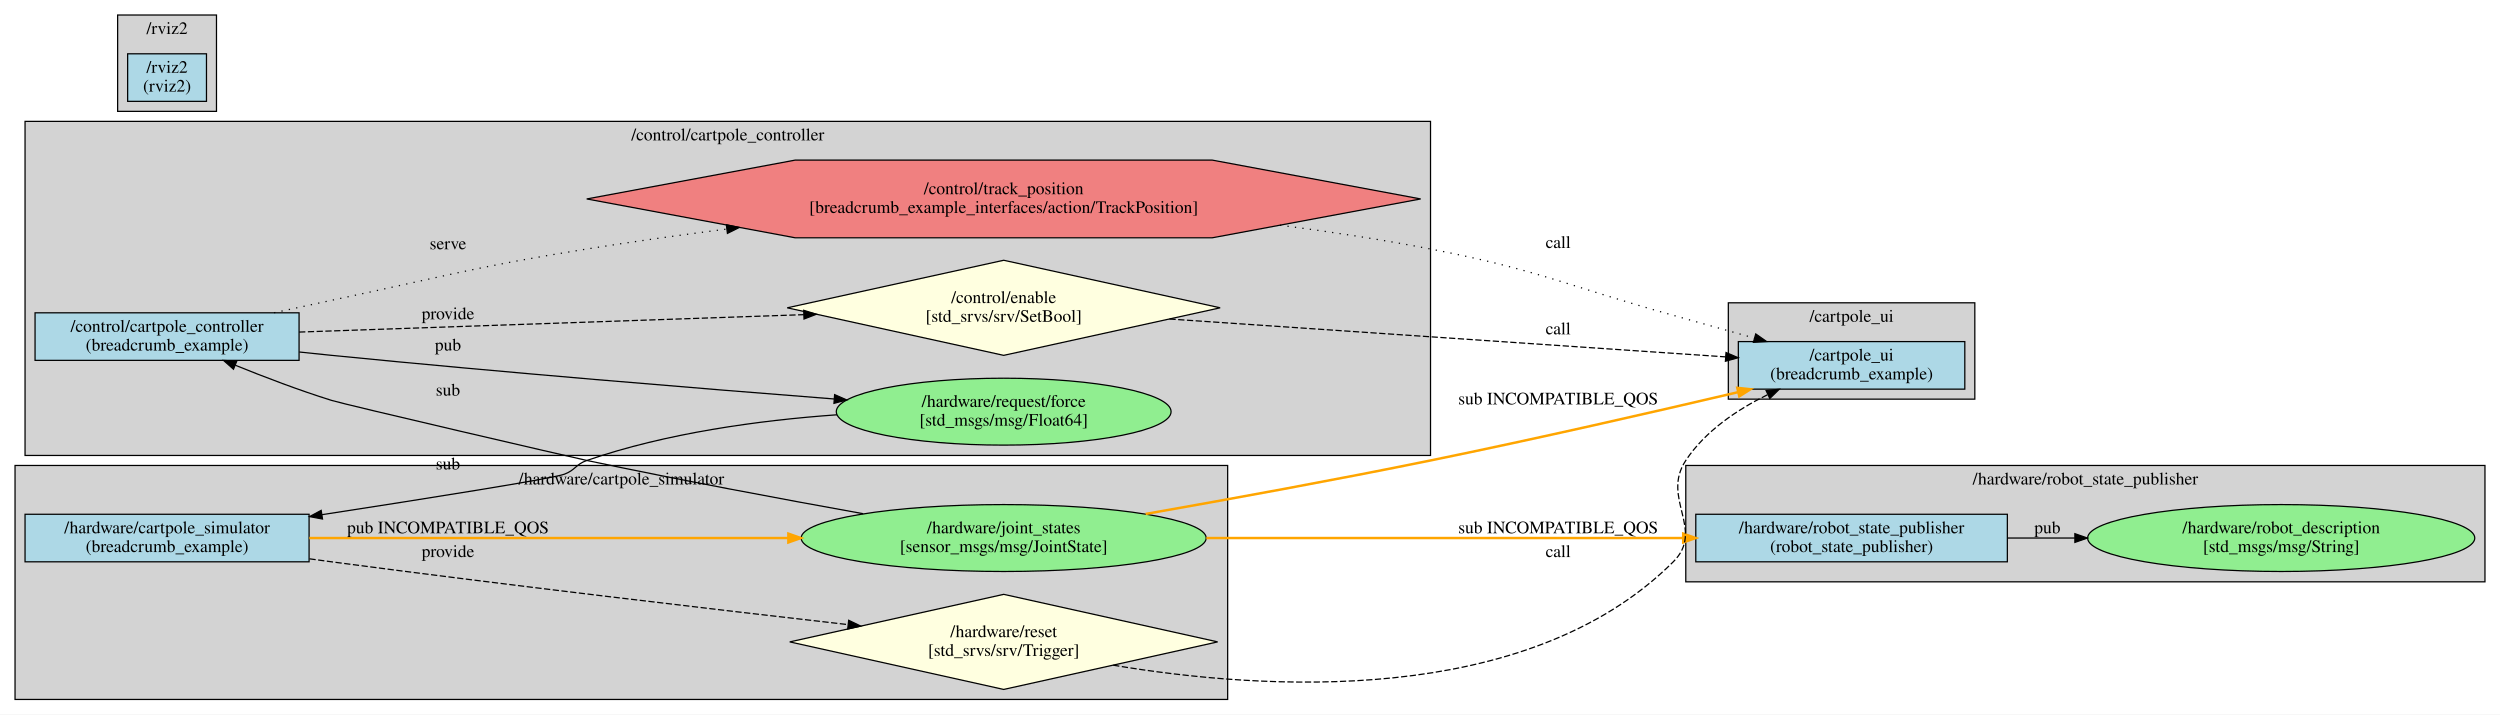
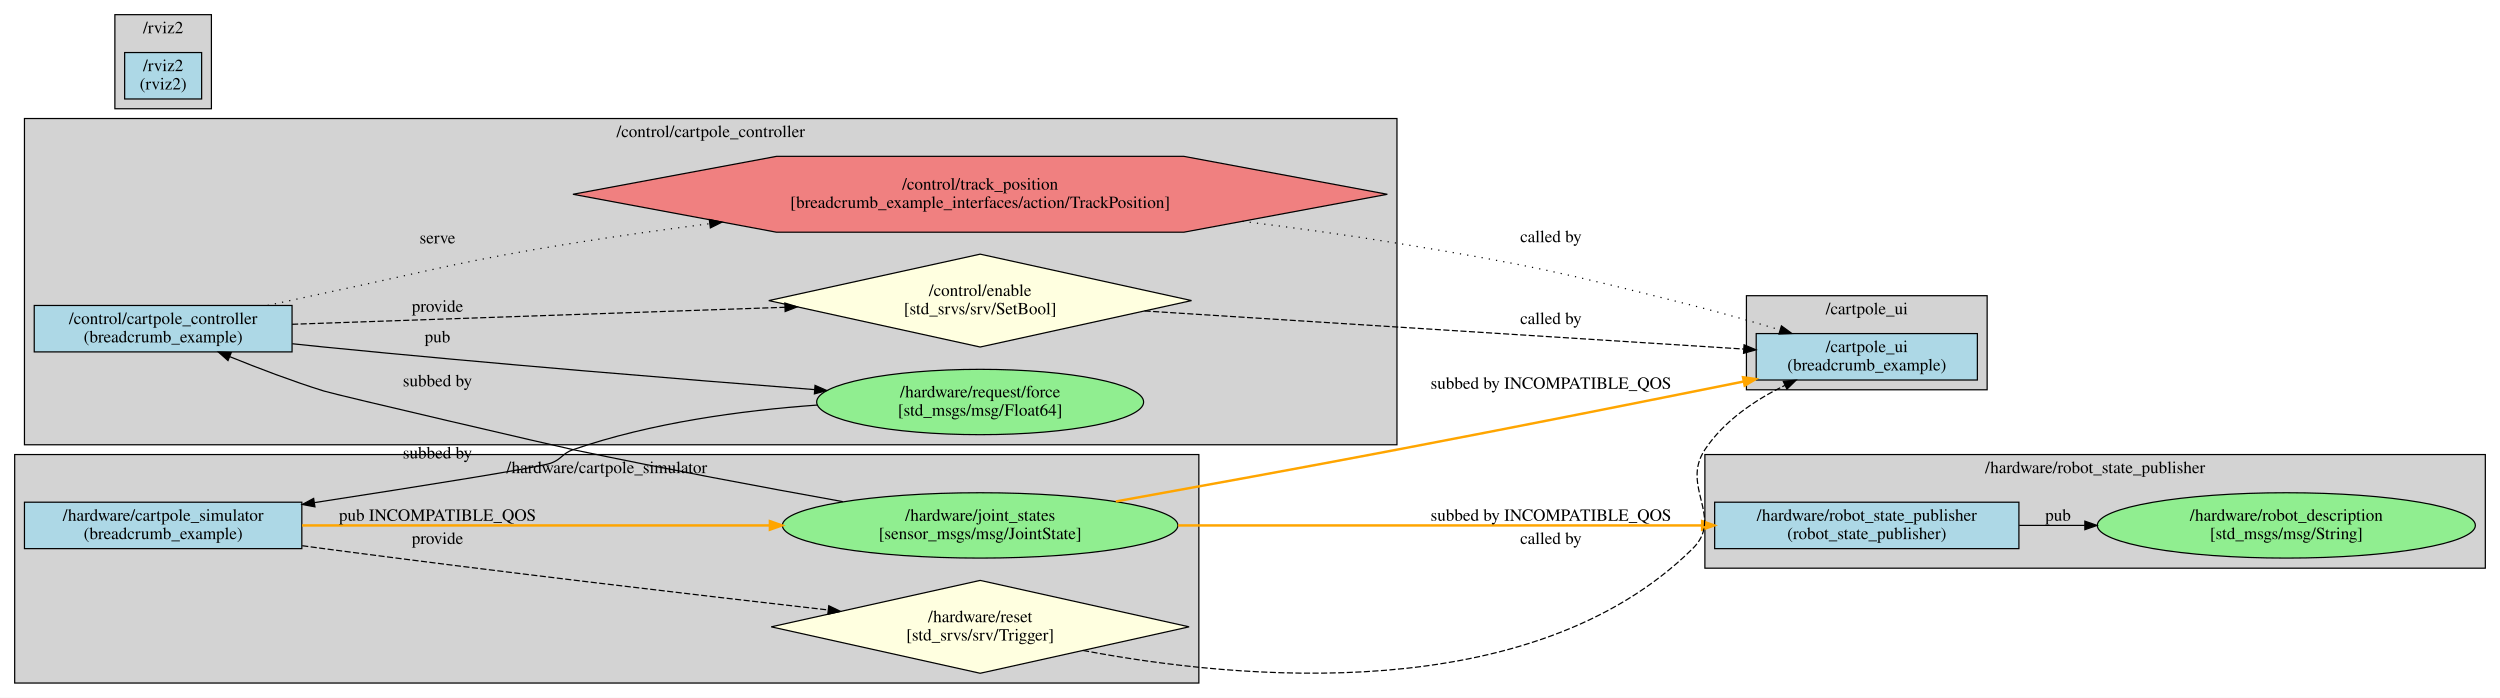
- <svg xmlns="http://www.w3.org/2000/svg" width="1998pt" height="571pt" viewBox="0.00 0.00 1997.97 571.00">
+ <svg xmlns="http://www.w3.org/2000/svg" width="2046pt" height="571pt" viewBox="0.00 0.00 2045.97 571.00">
  <g id="graph0" class="graph" transform="scale(1 1) rotate(0) translate(4 567)">
-     <polygon fill="white" stroke="transparent" points="-4,4 -4,-567 1993.97,-567 1993.97,4 -4,4" />
+     <polygon fill="white" stroke="transparent" points="-4,4 -4,-567 2041.97,-567 2041.97,4 -4,4" />
    <g id="clust1" class="cluster">
-       <polygon fill="lightgrey" stroke="black" points="1377.26,-248 1377.26,-325 1574.26,-325 1574.26,-248 1377.26,-248" />
-       <text text-anchor="middle" x="1475.76" y="-309.8" font-family="Times,serif" font-size="14.00">/cartpole_ui</text>
+       <polygon fill="lightgrey" stroke="black" points="1425.26,-248 1425.26,-325 1622.26,-325 1622.26,-248 1425.26,-248" />
+       <text text-anchor="middle" x="1523.76" y="-309.8" font-family="Times,serif" font-size="14.00">/cartpole_ui</text>
    </g>
    <g id="clust2" class="cluster">
      <polygon fill="lightgrey" stroke="black" points="16,-203 16,-470 1139.26,-470 1139.26,-203 16,-203" />
      <text text-anchor="middle" x="577.63" y="-454.8" font-family="Times,serif" font-size="14.00">/control/cartpole_controller</text>
    </g>
    <g id="clust3" class="cluster">
-       <polygon fill="lightgrey" stroke="black" points="1343.26,-102 1343.26,-195 1981.97,-195 1981.97,-102 1343.26,-102" />
-       <text text-anchor="middle" x="1662.62" y="-179.8" font-family="Times,serif" font-size="14.00">/hardware/robot_state_publisher</text>
+       <polygon fill="lightgrey" stroke="black" points="1391.26,-102 1391.26,-195 2029.97,-195 2029.97,-102 1391.26,-102" />
+       <text text-anchor="middle" x="1710.62" y="-179.8" font-family="Times,serif" font-size="14.00">/hardware/robot_state_publisher</text>
    </g>
    <g id="clust4" class="cluster">
      <polygon fill="lightgrey" stroke="black" points="8,-8 8,-195 977.13,-195 977.13,-8 8,-8" />
      <text text-anchor="middle" x="492.57" y="-179.8" font-family="Times,serif" font-size="14.00">/hardware/cartpole_simulator</text>
    </g>
    <g id="clust5" class="cluster">
      <polygon fill="lightgrey" stroke="black" points="90,-478 90,-555 169,-555 169,-478 90,-478" />
      <text text-anchor="middle" x="129.5" y="-539.8" font-family="Times,serif" font-size="14.00">/rviz2</text>
    </g>
    <g id="node1" class="node">
-       <polygon fill="lightblue" stroke="black" points="1566.26,-294 1385.26,-294 1385.26,-256 1566.26,-256 1566.26,-294" />
-       <text text-anchor="middle" x="1475.76" y="-278.8" font-family="Times,serif" font-size="14.00">/cartpole_ui</text>
-       <text text-anchor="middle" x="1475.76" y="-263.8" font-family="Times,serif" font-size="14.00">(breadcrumb_example)</text>
+       <polygon fill="lightblue" stroke="black" points="1614.26,-294 1433.26,-294 1433.26,-256 1614.26,-256 1614.26,-294" />
+       <text text-anchor="middle" x="1523.76" y="-278.8" font-family="Times,serif" font-size="14.00">/cartpole_ui</text>
+       <text text-anchor="middle" x="1523.76" y="-263.8" font-family="Times,serif" font-size="14.00">(breadcrumb_example)</text>
    </g>
    <g id="node2" class="node">
      <polygon fill="lightblue" stroke="black" points="235,-317 24,-317 24,-279 235,-279 235,-317" />
      <text text-anchor="middle" x="129.5" y="-301.8" font-family="Times,serif" font-size="14.00">/control/cartpole_controller</text>
      <text text-anchor="middle" x="129.5" y="-286.8" font-family="Times,serif" font-size="14.00">(breadcrumb_example)</text>
    </g>
    <g id="node3" class="node">
      <ellipse fill="lightgreen" stroke="black" cx="798.13" cy="-238" rx="133.79" ry="26.74" />
      <text text-anchor="middle" x="798.13" y="-241.8" font-family="Times,serif" font-size="14.00">/hardware/request/force</text>
      <text text-anchor="middle" x="798.13" y="-226.8" font-family="Times,serif" font-size="14.00">[std_msgs/msg/Float64]</text>
    </g>
    <g id="edge5" class="edge">
      <path fill="none" stroke="black" d="M235.18,-285.68C243.91,-284.74 252.6,-283.83 261,-283 397.66,-269.41 554.2,-256.59 662.7,-248.13" />
      <polygon fill="black" stroke="black" points="663.02,-251.62 672.72,-247.35 662.48,-244.64 663.02,-251.62" />
      <text text-anchor="middle" x="354" y="-286.8" font-family="Times,serif" font-size="14.00">pub</text>
    </g>
    <g id="node4" class="node">
      <polygon fill="lightyellow" stroke="black" points="798.13,-359 625.13,-321 798.13,-283 971.13,-321 798.13,-359" />
      <text text-anchor="middle" x="798.13" y="-324.8" font-family="Times,serif" font-size="14.00">/control/enable</text>
      <text text-anchor="middle" x="798.13" y="-309.8" font-family="Times,serif" font-size="14.00">[std_srvs/srv/SetBool]</text>
    </g>
    <g id="edge8" class="edge">
      <path fill="none" stroke="black" stroke-dasharray="5,2" d="M235.03,-301.61C343.22,-305.34 513.55,-311.22 638.38,-315.52" />
      <polygon fill="black" stroke="black" points="638.31,-319.02 648.42,-315.87 638.55,-312.03 638.31,-319.02" />
      <text text-anchor="middle" x="354" y="-311.8" font-family="Times,serif" font-size="14.00">provide</text>
    </g>
    <g id="node5" class="node">
      <polygon fill="lightcoral" stroke="black" points="1131.39,-408 964.76,-439.05 631.5,-439.05 464.87,-408 631.5,-376.95 964.76,-376.95 1131.39,-408" />
      <text text-anchor="middle" x="798.13" y="-411.8" font-family="Times,serif" font-size="14.00">/control/track_position</text>
      <text text-anchor="middle" x="798.13" y="-396.8" font-family="Times,serif" font-size="14.00">[breadcrumb_example_interfaces/action/TrackPosition]</text>
    </g>
    <g id="edge12" class="edge">
      <path fill="none" stroke="black" stroke-dasharray="1,5" d="M215.04,-317.05C230.32,-320.42 246.13,-323.85 261,-327 351.48,-346.14 373.69,-353.35 465,-368 501.06,-373.79 539.44,-379.14 576.83,-383.93" />
      <polygon fill="black" stroke="black" points="576.47,-387.41 586.83,-385.2 577.35,-380.47 576.47,-387.41" />
      <text text-anchor="middle" x="354" y="-367.8" font-family="Times,serif" font-size="14.00">serve</text>
    </g>
    <g id="node8" class="node">
      <polygon fill="lightblue" stroke="black" points="243,-156 16,-156 16,-118 243,-118 243,-156" />
      <text text-anchor="middle" x="129.5" y="-140.8" font-family="Times,serif" font-size="14.00">/hardware/cartpole_simulator</text>
      <text text-anchor="middle" x="129.5" y="-125.8" font-family="Times,serif" font-size="14.00">(breadcrumb_example)</text>
    </g>
    <g id="edge6" class="edge">
      <path fill="none" stroke="black" d="M664.89,-235.5C602.81,-231.07 528.65,-221 465,-199 456.14,-195.94 455.79,-191.25 447,-188 437.58,-184.52 338.24,-168.76 253.33,-155.67" />
      <polygon fill="black" stroke="black" points="253.73,-152.19 243.32,-154.13 252.67,-159.11 253.73,-152.19" />
-       <text text-anchor="middle" x="354" y="-191.8" font-family="Times,serif" font-size="14.00">sub</text>
+       <text text-anchor="middle" x="354" y="-191.8" font-family="Times,serif" font-size="14.00">subbed by</text>
    </g>
    <g id="edge9" class="edge">
-       <path fill="none" stroke="black" stroke-dasharray="5,2" d="M930.6,-312.05C1060.78,-303.19 1257.23,-289.81 1375.06,-281.79" />
-       <polygon fill="black" stroke="black" points="1375.42,-285.27 1385.16,-281.1 1374.94,-278.29 1375.42,-285.27" />
-       <text text-anchor="middle" x="1241.26" y="-299.8" font-family="Times,serif" font-size="14.00">call</text>
+       <path fill="none" stroke="black" stroke-dasharray="5,2" d="M932.7,-312.51C1074.55,-303.49 1295.5,-289.45 1422.95,-281.35" />
+       <polygon fill="black" stroke="black" points="1423.33,-284.83 1433.09,-280.7 1422.89,-277.84 1423.33,-284.83" />
+       <text text-anchor="middle" x="1265.26" y="-301.8" font-family="Times,serif" font-size="14.00">called by</text>
    </g>
    <g id="edge13" class="edge">
-       <path fill="none" stroke="black" stroke-dasharray="1,5" d="M1018.98,-387.03C1059.16,-381.81 1100.59,-375.51 1139.26,-368 1227,-350.95 1247.14,-338.94 1333.26,-315 1354.28,-309.16 1377.04,-302.76 1398.03,-296.82" />
-       <polygon fill="black" stroke="black" points="1399.18,-300.13 1407.85,-294.04 1397.28,-293.4 1399.18,-300.13" />
-       <text text-anchor="middle" x="1241.26" y="-368.8" font-family="Times,serif" font-size="14.00">call</text>
+       <path fill="none" stroke="black" stroke-dasharray="1,5" d="M1012.74,-385.88C1054.78,-380.68 1098.48,-374.68 1139.26,-368 1247.73,-350.23 1274.71,-343.99 1381.26,-317 1404.63,-311.08 1429.93,-303.84 1452.59,-297.05" />
+       <polygon fill="black" stroke="black" points="1453.9,-300.31 1462.46,-294.07 1451.88,-293.61 1453.9,-300.31" />
+       <text text-anchor="middle" x="1265.26" y="-368.8" font-family="Times,serif" font-size="14.00">called by</text>
    </g>
    <g id="node6" class="node">
-       <polygon fill="lightblue" stroke="black" points="1600.26,-156 1351.26,-156 1351.26,-118 1600.26,-118 1600.26,-156" />
-       <text text-anchor="middle" x="1475.76" y="-140.8" font-family="Times,serif" font-size="14.00">/hardware/robot_state_publisher</text>
-       <text text-anchor="middle" x="1475.76" y="-125.8" font-family="Times,serif" font-size="14.00">(robot_state_publisher)</text>
+       <polygon fill="lightblue" stroke="black" points="1648.26,-156 1399.26,-156 1399.26,-118 1648.26,-118 1648.26,-156" />
+       <text text-anchor="middle" x="1523.76" y="-140.8" font-family="Times,serif" font-size="14.00">/hardware/robot_state_publisher</text>
+       <text text-anchor="middle" x="1523.76" y="-125.8" font-family="Times,serif" font-size="14.00">(robot_state_publisher)</text>
    </g>
    <g id="node7" class="node">
-       <ellipse fill="lightgreen" stroke="black" cx="1819.12" cy="-137" rx="154.71" ry="26.74" />
-       <text text-anchor="middle" x="1819.12" y="-140.8" font-family="Times,serif" font-size="14.00">/hardware/robot_description</text>
-       <text text-anchor="middle" x="1819.12" y="-125.8" font-family="Times,serif" font-size="14.00">[std_msgs/msg/String]</text>
+       <ellipse fill="lightgreen" stroke="black" cx="1867.12" cy="-137" rx="154.71" ry="26.74" />
+       <text text-anchor="middle" x="1867.12" y="-140.8" font-family="Times,serif" font-size="14.00">/hardware/robot_description</text>
+       <text text-anchor="middle" x="1867.12" y="-125.8" font-family="Times,serif" font-size="14.00">[std_msgs/msg/String]</text>
    </g>
    <g id="edge7" class="edge">
-       <path fill="none" stroke="black" d="M1600.48,-137C1617.95,-137 1636.13,-137 1654.2,-137" />
-       <polygon fill="black" stroke="black" points="1654.23,-140.5 1664.23,-137 1654.23,-133.5 1654.23,-140.5" />
-       <text text-anchor="middle" x="1632.26" y="-140.8" font-family="Times,serif" font-size="14.00">pub</text>
+       <path fill="none" stroke="black" d="M1648.48,-137C1665.95,-137 1684.13,-137 1702.2,-137" />
+       <polygon fill="black" stroke="black" points="1702.23,-140.5 1712.23,-137 1702.23,-133.5 1702.23,-140.5" />
+       <text text-anchor="middle" x="1680.26" y="-140.8" font-family="Times,serif" font-size="14.00">pub</text>
    </g>
    <g id="node9" class="node">
      <ellipse fill="lightgreen" stroke="black" cx="798.13" cy="-137" rx="161.85" ry="26.74" />
      <text text-anchor="middle" x="798.13" y="-140.8" font-family="Times,serif" font-size="14.00">/hardware/joint_states</text>
      <text text-anchor="middle" x="798.13" y="-125.8" font-family="Times,serif" font-size="14.00">[sensor_msgs/msg/JointState]</text>
    </g>
    <g id="edge1" class="edge">
      <path fill="none" stroke="orange" stroke-width="2" d="M243.21,-137C348.02,-137 505.66,-137 626,-137" />
      <polygon fill="orange" stroke="orange" stroke-width="2" points="626.06,-140.5 636.06,-137 626.06,-133.5 626.06,-140.5" />
      <text text-anchor="middle" x="354" y="-140.8" font-family="Times,serif" font-size="14.00">pub INCOMPATIBLE_QOS</text>
    </g>
    <g id="node10" class="node">
      <polygon fill="lightyellow" stroke="black" points="798.13,-92 627.13,-54 798.13,-16 969.13,-54 798.13,-92" />
      <text text-anchor="middle" x="798.13" y="-57.8" font-family="Times,serif" font-size="14.00">/hardware/reset</text>
      <text text-anchor="middle" x="798.13" y="-42.8" font-family="Times,serif" font-size="14.00">[std_srvs/srv/Trigger]</text>
    </g>
    <g id="edge10" class="edge">
      <path fill="none" stroke="black" stroke-dasharray="5,2" d="M243.3,-120.39C249.28,-119.57 255.21,-118.77 261,-118 402.37,-99.27 565.04,-80.2 673.78,-67.81" />
      <polygon fill="black" stroke="black" points="674.26,-71.28 683.8,-66.67 673.47,-64.32 674.26,-71.28" />
      <text text-anchor="middle" x="354" y="-121.8" font-family="Times,serif" font-size="14.00">provide</text>
    </g>
    <g id="edge2" class="edge">
-       <path fill="none" stroke="orange" stroke-width="2" d="M911.58,-156.26C977.96,-167.94 1063.55,-183.53 1139.26,-199 1222.92,-216.09 1317.77,-237.8 1385.23,-253.63" />
-       <polygon fill="orange" stroke="orange" stroke-width="2" points="1384.44,-257.04 1394.98,-255.92 1386.04,-250.23 1384.44,-257.04" />
-       <text text-anchor="middle" x="1241.26" y="-243.8" font-family="Times,serif" font-size="14.00">sub INCOMPATIBLE_QOS</text>
+       <path fill="none" stroke="orange" stroke-width="2" d="M909.12,-156.61C975.76,-168.6 1062.46,-184.39 1139.26,-199 1235.62,-217.33 1345.4,-239.18 1422.74,-254.74" />
+       <polygon fill="orange" stroke="orange" stroke-width="2" points="1422.46,-258.26 1432.95,-256.8 1423.84,-251.39 1422.46,-258.26" />
+       <text text-anchor="middle" x="1265.26" y="-248.8" font-family="Times,serif" font-size="14.00">subbed by INCOMPATIBLE_QOS</text>
    </g>
    <g id="edge3" class="edge">
      <path fill="none" stroke="black" d="M685.79,-156.45C621.17,-168.07 538.32,-183.54 465,-199 453.61,-201.4 272.12,-243.54 261,-247 235.28,-255.01 207.39,-265.63 184.02,-275.11" />
      <polygon fill="black" stroke="black" points="182.57,-271.92 174.64,-278.95 185.22,-278.4 182.57,-271.92" />
-       <text text-anchor="middle" x="354" y="-250.8" font-family="Times,serif" font-size="14.00">sub</text>
+       <text text-anchor="middle" x="354" y="-250.8" font-family="Times,serif" font-size="14.00">subbed by</text>
    </g>
    <g id="edge4" class="edge">
-       <path fill="none" stroke="orange" stroke-width="2" d="M960.1,-137C1076.39,-137 1231.62,-137 1341.09,-137" />
-       <polygon fill="orange" stroke="orange" stroke-width="2" points="1341.21,-140.5 1351.21,-137 1341.21,-133.5 1341.21,-140.5" />
-       <text text-anchor="middle" x="1241.26" y="-140.8" font-family="Times,serif" font-size="14.00">sub INCOMPATIBLE_QOS</text>
+       <path fill="none" stroke="orange" stroke-width="2" d="M960.18,-137C1089.09,-137 1267.76,-137 1388.91,-137" />
+       <polygon fill="orange" stroke="orange" stroke-width="2" points="1388.99,-140.5 1398.99,-137 1388.99,-133.5 1388.99,-140.5" />
+       <text text-anchor="middle" x="1265.26" y="-140.8" font-family="Times,serif" font-size="14.00">subbed by INCOMPATIBLE_QOS</text>
    </g>
    <g id="edge11" class="edge">
-       <path fill="none" stroke="black" stroke-dasharray="5,2" d="M885.62,-35.4C1004.16,-15.49 1215.75,-0.91 1333.26,-118 1358.96,-143.6 1323.24,-168.75 1343.26,-199 1358.81,-222.49 1384.29,-239.61 1408.7,-251.59" />
-       <polygon fill="black" stroke="black" points="1407.44,-254.86 1417.98,-255.93 1410.41,-248.52 1407.44,-254.86" />
-       <text text-anchor="middle" x="1241.26" y="-121.8" font-family="Times,serif" font-size="14.00">call</text>
+       <path fill="none" stroke="black" stroke-dasharray="5,2" d="M882.35,-34.67C1008.92,-10.7 1249,12.51 1381.26,-118 1407.08,-143.48 1371.24,-168.75 1391.26,-199 1406.81,-222.49 1432.29,-239.61 1456.7,-251.59" />
+       <polygon fill="black" stroke="black" points="1455.44,-254.86 1465.98,-255.93 1458.41,-248.52 1455.44,-254.86" />
+       <text text-anchor="middle" x="1265.26" y="-121.8" font-family="Times,serif" font-size="14.00">called by</text>
    </g>
    <g id="node11" class="node">
      <polygon fill="lightblue" stroke="black" points="161,-524 98,-524 98,-486 161,-486 161,-524" />
      <text text-anchor="middle" x="129.5" y="-508.8" font-family="Times,serif" font-size="14.00">/rviz2</text>
      <text text-anchor="middle" x="129.5" y="-493.8" font-family="Times,serif" font-size="14.00">(rviz2)</text>
    </g>
  </g>
</svg>
